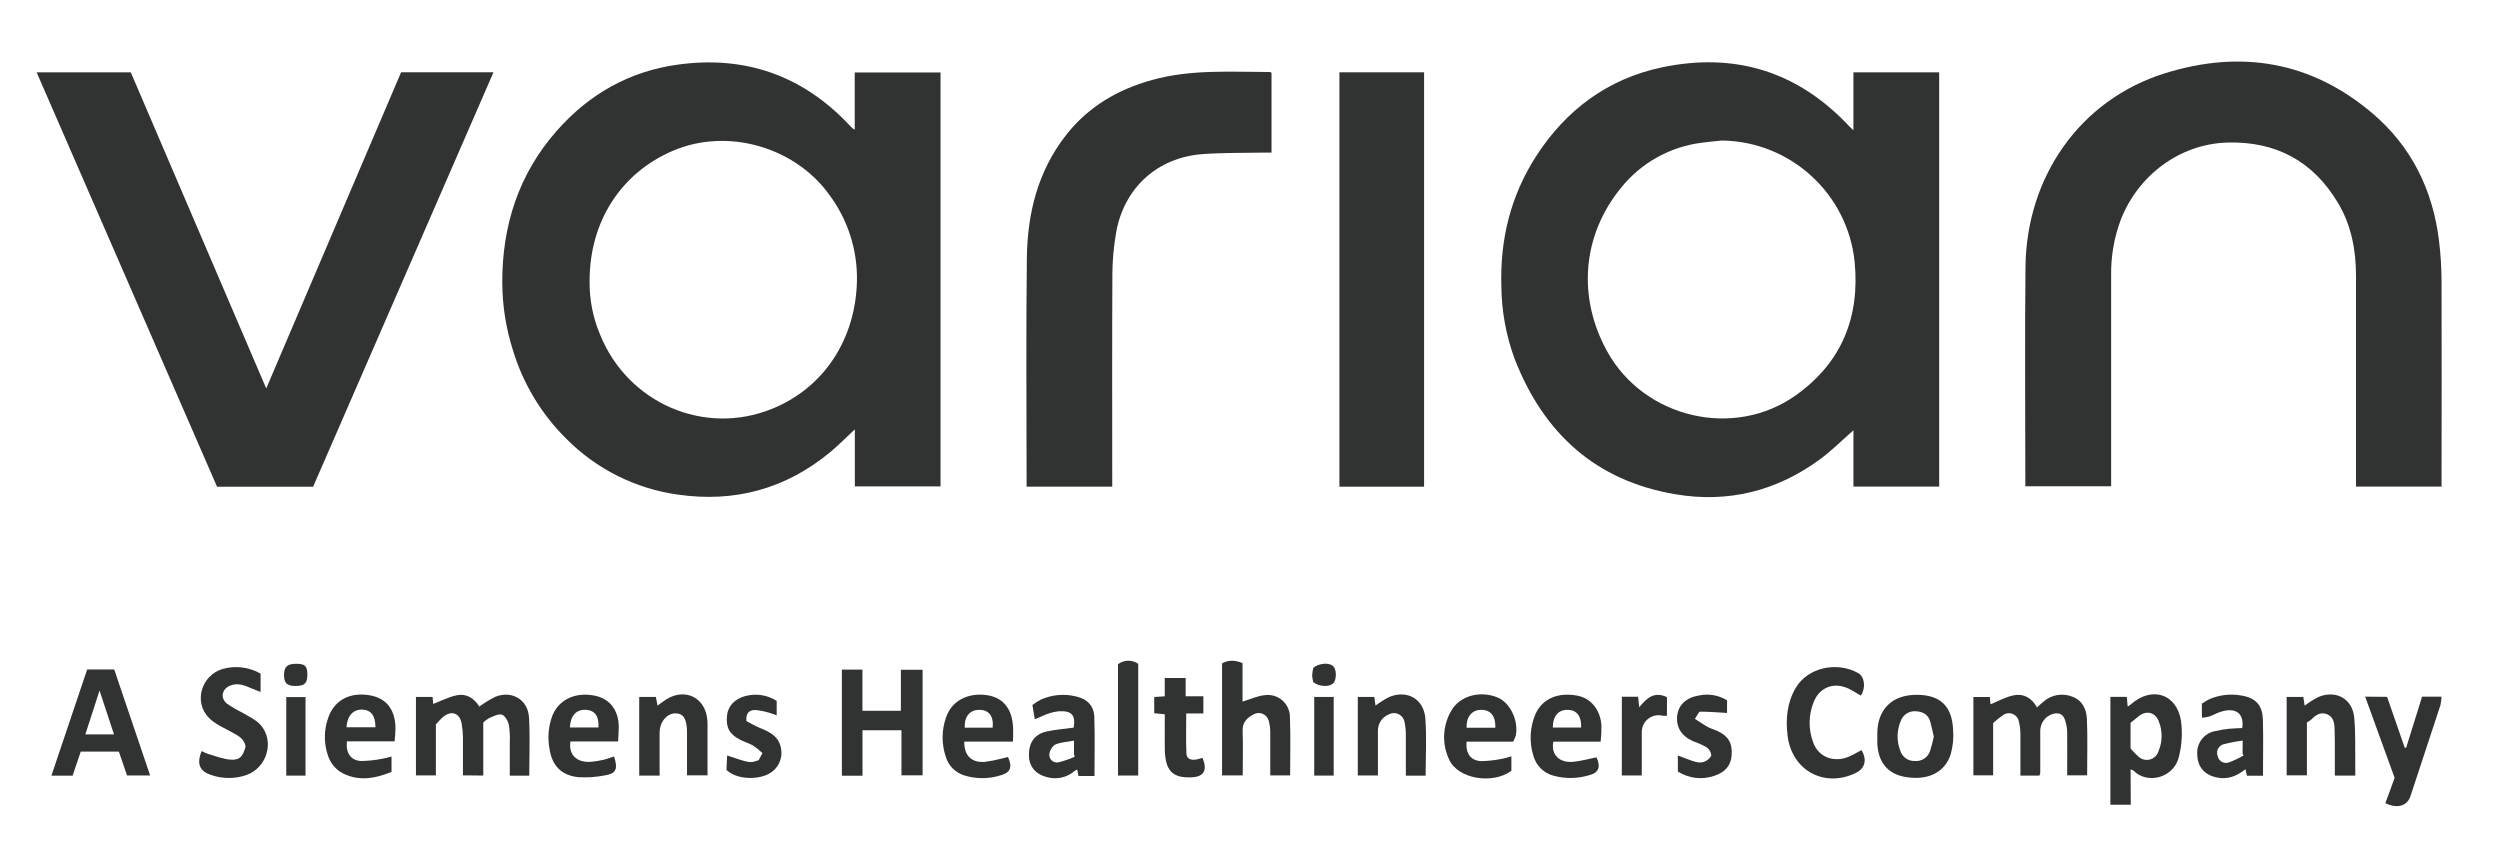
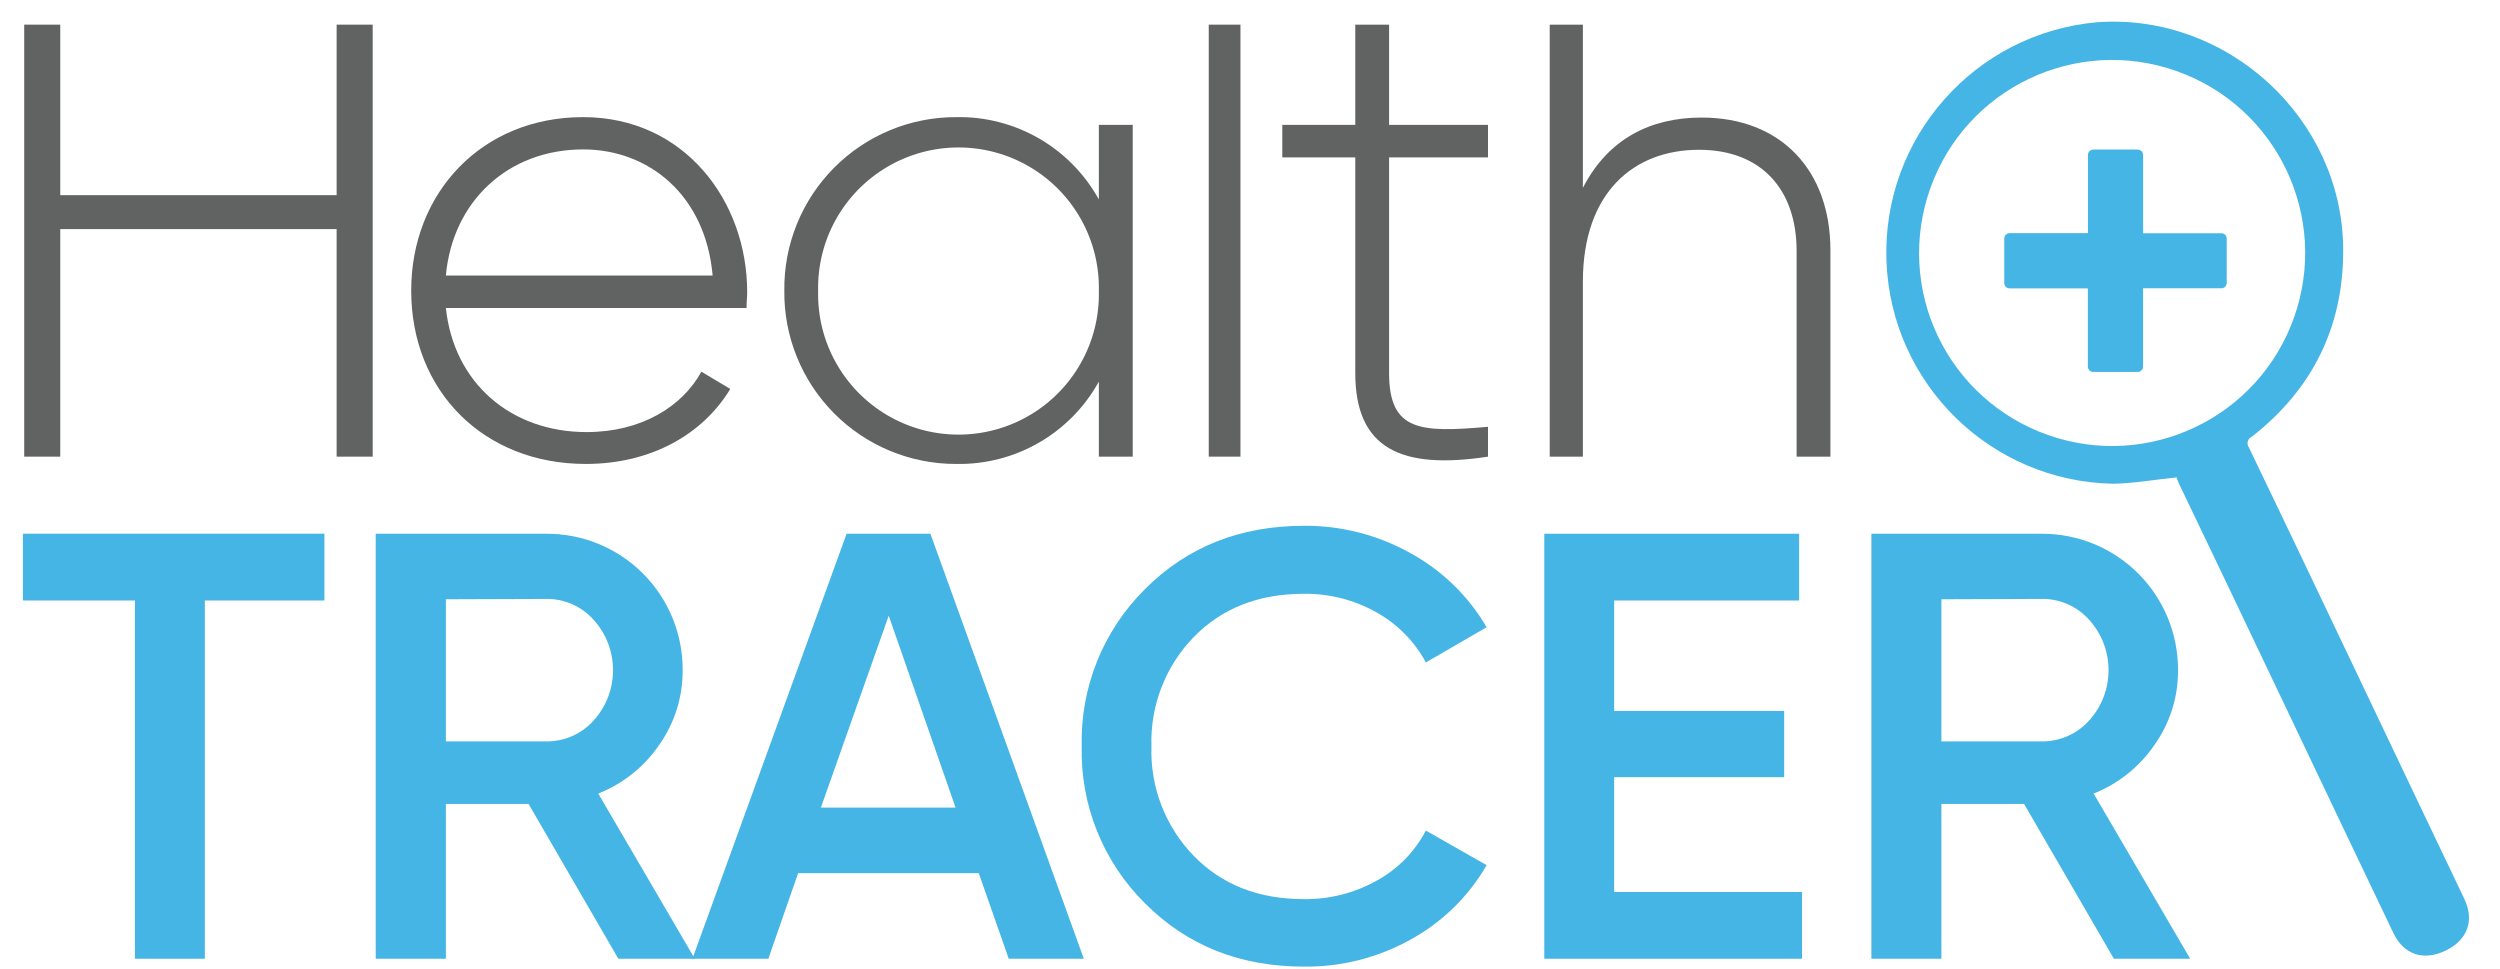
- <svg xmlns="http://www.w3.org/2000/svg" id="Réteg_1" data-name="Réteg 1" viewBox="0 0 770 263">
+ <svg xmlns="http://www.w3.org/2000/svg" id="Réteg_1" data-name="Réteg 1" viewBox="0 0 346 134">
  <defs>
-     <style>.cls-1{fill:#313333;}</style>
+     <style>.cls-1{fill:#45b5e5;}.cls-2{fill:#616363;}</style>
  </defs>
-   <path class="cls-1" d="M263.26,39.92V22.32h26.43v127.5h-26.4V132.24c-2.64,2.46-5,4.85-7.5,6.95-13.72,11.37-29.4,15.67-47,13.15a60.06,60.06,0,0,1-34.44-17.27,64.87,64.87,0,0,1-16.41-27.33,69.57,69.57,0,0,1-3.24-20.5c-.09-17.66,5-33.6,16.82-47,9.94-11.27,22.35-18.29,37.24-20.34,20.69-2.85,38.39,3.3,52.79,18.58.35.38.71.74,1.08,1.09A4.45,4.45,0,0,0,263.26,39.92ZM181.6,86.46a41,41,0,0,0,3.26,16.69c8.55,21,32,31.22,52.88,22.79,16.29-6.59,25.81-21.75,26.2-39.42a43,43,0,0,0-8.59-26.63c-10.66-14.73-31.36-20.57-48-13.49C191.31,53.21,181.6,68.18,181.6,86.46Z" />
-   <path class="cls-1" d="M570.85,40.12V22.28h26.42V149.87H570.86V132.53c-3.61,3.15-6.86,6.43-10.54,9.11-13.21,9.6-28,13.31-44.14,10.62-24.71-4.12-40.73-18.78-49.66-41.69a66.42,66.42,0,0,1-4.1-22.31c-.45-14.52,2.86-28,10.73-40.19,9.19-14.22,22-23.78,38.67-27.31C534.36,16,553.75,22,569.6,38.93,569.88,39.23,570.19,39.5,570.85,40.12Zm-40.52,3.16c-2,.21-3.92.39-5.88.64a38,38,0,0,0-25.24,14C487.28,72.6,485.82,91.61,495,108.21c11.38,20.62,39.13,27.16,58.23,13.45,14-10,19.66-24,18-41A41.65,41.65,0,0,0,530.33,43.28Z" />
-   <path class="cls-1" d="M752,149.88H725.65v-2.67c0-20.75,0-41.5,0-62.25,0-7.92-1.43-15.6-5.57-22.5-7.72-12.89-19.16-19-34.17-18.55-14.31.45-27.23,9.81-32.68,23.7a46.81,46.81,0,0,0-3,17.36q0,31,0,62v2.8H623.8v-2.52c0-21.71-.19-43.41.05-65.12.3-27.29,16.45-51.33,43.06-59.6,23.34-7.25,45-3.63,63.88,12.44,11.89,10.13,18.44,23.4,20.39,38.88A105.26,105.26,0,0,1,752,86.57c.08,20.24,0,40.48,0,60.71Z" />
-   <path class="cls-1" d="M82,119.64l41.54-97.39H152Q124.1,86.35,96.44,149.91H66.85Q39.12,86.19,11.28,22.27h29Z" />
-   <path class="cls-1" d="M342.57,149.89H316.19v-2.24c0-22.73-.2-45.46.08-68.19.17-13.77,3.38-26.78,12.13-37.93,6.87-8.74,15.94-14,26.49-16.91,11.9-3.31,24.09-2.46,36.22-2.44.13,0,.26.11.52.23V47c-.74,0-1.52,0-2.29,0-6.29.13-12.6,0-18.87.46-14,1-24.33,10.44-26.71,24.23a75.09,75.09,0,0,0-1.14,12.42c-.12,21-.05,41.94-.05,62.91Z" />
-   <path class="cls-1" d="M438.62,149.9H412.54V22.27h26.08Z" />
-   <path class="cls-1" d="M613.89,222.68v16.13H607.8V214.68h5.07c.09,1,.16,1.83.2,2.24,2.38-.94,4.77-2.33,7.32-2.8,2.92-.53,5.42.85,7,3.76.69-.61,1.25-1.15,1.86-1.65a8.63,8.63,0,0,1,9-1.67c3.18,1.18,4.39,3.93,4.52,6.93.24,5.63.07,11.27.07,17.31h-6.15c0-4.57.05-9,0-13.47a12.47,12.47,0,0,0-.76-3.81c-.64-1.78-2.12-2.1-3.79-1.6A5.49,5.49,0,0,0,628.4,225q0,6.59,0,13.19a3.29,3.29,0,0,1-.27.7h-5.84c0-4.42,0-8.66,0-12.9a16.41,16.41,0,0,0-.51-3.89,3.09,3.09,0,0,0-5-1.71C615.61,221.18,614.63,222.06,613.89,222.68Z" />
-   <path class="cls-1" d="M142.59,238.81c0-4.16,0-8,0-11.78a27.22,27.22,0,0,0-.39-4.12c-.55-3.3-3.17-4.24-5.76-2.07-.77.65-1.41,1.46-2.19,2.27v15.72h-6.14V214.65h5.12l.2,2.16c2.39-.9,4.82-2.21,7.4-2.69,3-.56,5.31,1.08,6.8,3.5a33.91,33.91,0,0,1,4.91-3c5.1-2.07,10.08.85,10.4,6.38.33,5.84.07,11.71.07,17.9h-6c0-3.49,0-6.77,0-10a27.5,27.5,0,0,0-.29-5.68c-.26-1.18-1.19-2.82-2.15-3.1-1.12-.33-2.64.53-3.91,1.05a8.57,8.57,0,0,0-1.81,1.36v16.34Z" />
-   <path class="cls-1" d="M265.63,206.24v12.68h11.84V206.29h6.69V238.8h-6.51V224.92h-12v14h-6.35V206.24Z" />
-   <path class="cls-1" d="M26.85,206.19h8.33c3.67,10.84,7.29,21.49,11.06,32.65H39.13l-2.52-7.34H24.87l-2.51,7.41H15.83C19.57,227.79,23.16,217.13,26.85,206.19Zm8.26,20-4.45-13.5-4.37,13.5Z" />
-   <path class="cls-1" d="M656.28,247.86H650V214.63h5.05c.1,1.12.18,2,.28,3,.45-.32.74-.49,1-.71,6.38-5.62,14-3.33,15.41,5a29.73,29.73,0,0,1-.59,11c-1.49,6.75-9.79,8.74-14,4.47-.14-.15-.39-.19-.93-.44Zm-.07-17.35a23,23,0,0,0,2.49,2.57,3.75,3.75,0,0,0,6.09-1.64,12,12,0,0,0,.06-9.39c-1.09-2.7-3.79-3.32-6.09-1.48l-2.55,2.07Z" />
-   <path class="cls-1" d="M382.76,238.83h-6.37V204.32c2-1.13,4.06-1,6.31-.09v11.86c2.41-.71,4.67-1.81,7-2a6.81,6.81,0,0,1,7.6,6.8c.24,5.85.06,11.72.06,17.93h-6.12c0-4.42,0-8.58,0-12.74a13.68,13.68,0,0,0-.48-4.1,3.19,3.19,0,0,0-4.77-1.89c-1.86,1-3.37,2.38-3.26,5C382.89,229.48,382.76,233.88,382.76,238.83Z" />
-   <path class="cls-1" d="M80.26,207.47v5.66l-2.51-1c-2.22-.93-4.42-2-6.92-.94s-3,3.77-1,5.48a37.18,37.18,0,0,0,4.67,2.75c2,1.22,4.26,2.17,5.74,3.84,4.45,5,2,13.22-4.36,15.46a16.56,16.56,0,0,1-10.77,0c-3.62-1.15-4.63-3.43-3-7.39a14.84,14.84,0,0,0,2.05.9c2.28.65,4.56,1.59,6.89,1.74,2.8.18,3.72-.91,4.59-4-.34-2.46-2.28-3.35-4.15-4.4-2.4-1.36-5.1-2.46-7-4.33-5-4.86-2.54-13.27,4.14-15.22A15.23,15.23,0,0,1,80.26,207.47Z" />
-   <path class="cls-1" d="M573.12,214.25c-1.39-.8-2.59-1.63-3.9-2.22-4.38-2-8.7-.36-10.53,4a17.13,17.13,0,0,0-.23,12.65c1.68,4.62,6.55,6.38,11.23,4.27,1.24-.56,2.42-1.28,3.62-1.91,1.83,2.85,1.13,5.63-1.67,7-9.7,4.75-19.79-.71-21.07-11.48-.62-5.17-.17-10.21,2.59-14.81,3.77-6.27,12.77-8.06,19.18-4.43C574.34,208.49,574.73,211.88,573.12,214.25Z" />
-   <path class="cls-1" d="M590.32,214c7.22,0,10.93,3.44,11.24,10.79a21.88,21.88,0,0,1-.73,7.5c-1.83,5.72-7.16,8.21-14.07,7-5.43-.92-8.48-4.76-8.55-10.75,0-.88,0-1.76,0-2.64C578.26,218.44,582.76,214,590.32,214Zm5.29,12.85c-.37-1.58-.68-3.06-1.07-4.52-.61-2.21-2.24-3.14-4.39-3.26a4.54,4.54,0,0,0-4.7,2.94,12.09,12.09,0,0,0-.1,9.37,4.45,4.45,0,0,0,4.39,3,4.5,4.5,0,0,0,4.67-2.94A40.07,40.07,0,0,0,595.61,226.87Z" />
-   <path class="cls-1" d="M725.43,238.88h-6.3c0-2.8,0-5.41,0-8,0-2.2,0-4.4-.09-6.6-.06-1.82-.46-3.59-2.36-4.32s-3.38.21-4.69,1.56a9,9,0,0,1-1.46,1v16.28h-6.24V214.66h5.13c.15,1,.28,1.8.41,2.67a29.86,29.86,0,0,1,4.19-2.64c5.43-2.3,10.56.52,11.09,6.36.44,4.94.24,9.95.31,14.93C725.44,236.84,725.43,237.7,725.43,238.88Z" />
-   <path class="cls-1" d="M735.22,214.63c1.87,5.37,3.65,10.52,5.44,15.67l.44,0c1.61-5.15,3.21-10.31,4.9-15.73h6a15.86,15.86,0,0,1-.35,2.63q-4.59,14-9.24,28.05c-1,3-4.07,3.93-7.73,2.11,1-2.65,2-5.35,2.86-7.79l-9.07-25Z" />
-   <path class="cls-1" d="M203.19,238.88h-6.31V214.65H202c.18.91.33,1.68.53,2.67.9-.65,1.72-1.29,2.59-1.85,5.83-3.75,12.17-.64,12.74,6.25.06.73.06,1.46.06,2.2v14.89H211.6V225.55c0-4-1.07-5.79-3.44-5.84-2.73-.06-5,2.62-5,6v13.21Z" />
-   <path class="cls-1" d="M337.11,239h-4.92l-.42-2a7,7,0,0,0-.77.44,9.17,9.17,0,0,1-8.21,2c-3.63-.8-5.78-3.18-5.88-6.61-.11-4.06,1.7-6.71,5.54-7.55,2.69-.59,5.46-.79,8.23-1.17.67-3.75-.55-5.24-4.43-5.05a14.22,14.22,0,0,0-3.6.82c-1.16.38-2.26,1-3.93,1.67-.27-1.6-.49-2.93-.74-4.42a20.21,20.21,0,0,1,2.46-1.59,16.77,16.77,0,0,1,11.14-1c3.32.79,5.36,2.88,5.47,6.27C337.25,226.66,337.11,232.59,337.11,239ZM331,233.08l-.21-.8v-4.16c-2.11.4-4.11.47-5.81,1.22a4.08,4.08,0,0,0-1.78,3,2.33,2.33,0,0,0,2.7,2.48A28.56,28.56,0,0,0,331,233.08Z" />
-   <path class="cls-1" d="M697,238.92h-4.93c-.16-.7-.3-1.29-.48-2-2.75,2.23-5.66,3.29-9.08,2.49-3.64-.86-5.68-3.29-5.75-7a6.75,6.75,0,0,1,5.63-7.25,33.09,33.09,0,0,1,4.1-.69c1.37-.15,2.75-.16,4.11-.23.7-4.49-2-6.49-6.65-5-1.17.36-2.25,1-3.41,1.43a14.3,14.3,0,0,1-2.36.39v-4.33a19.78,19.78,0,0,1,2.24-1.35,17,17,0,0,1,9.86-1.17c4.49.72,6.59,3,6.69,7.53C697.13,227.31,697,232.87,697,238.92Zm-6.25-10.82a48.14,48.14,0,0,0-6,1.16,2.7,2.7,0,0,0-1.72,3.54,2.62,2.62,0,0,0,3.31,2.08,26.62,26.62,0,0,0,4.68-2.22l-.31-.52Z" />
-   <path class="cls-1" d="M312,228.42H297c-.09,4.29,2.25,6.58,6.37,6.23a43.21,43.21,0,0,0,5.11-1c.69-.15,1.37-.34,2-.5,1.46,3.32.67,4.9-2.56,5.73a18.62,18.62,0,0,1-11-.08,8.57,8.57,0,0,1-5.62-5.71,18.64,18.64,0,0,1,.13-12.27c1.72-4.88,6.43-7.44,12.2-6.76,4.9.59,7.85,3.75,8.33,9.12C312.16,224.82,312,226.51,312,228.42Zm-6.26-4.29c.35-3.56-1.16-5.5-4.11-5.5s-4.69,2.14-4.48,5.5Z" />
-   <path class="cls-1" d="M466.05,228.43H451.69c-.29,3.69,1.27,5.88,4.6,6a35.32,35.32,0,0,0,6.43-.74,27.49,27.49,0,0,0,2.79-.75v4.46c-5.76,4.29-16.48,2.5-19.14-3.39a16.08,16.08,0,0,1,.64-15.13c2.6-4.57,8.79-6.24,14.12-4.11,3.95,1.58,6.64,7.07,5.74,11.78A10.59,10.59,0,0,1,466.05,228.43Zm-5.49-4.29c.14-3.59-1.44-5.51-4.33-5.51s-4.67,2.18-4.52,5.51Z" />
-   <path class="cls-1" d="M493,228.43H478.43c-.81,4,1.89,6.68,6.3,6.19,2.37-.26,4.69-.9,7-1.37,1.43,3.14.62,4.85-2.6,5.61a19.77,19.77,0,0,1-10.6.07,8.73,8.73,0,0,1-6.26-6.2,18.49,18.49,0,0,1,.68-12.85c2.09-4.64,6.84-6.72,12.77-5.64,4.24.76,7.27,4.41,7.52,9.27A40.82,40.82,0,0,1,493,228.43Zm-14.7-4.36H487c.11-3.5-1.34-5.37-4.09-5.44C480,218.56,478.28,220.52,478.26,224.07Z" />
-   <path class="cls-1" d="M189.14,233c1.24,3.89.63,5.25-2.79,5.81a32.18,32.18,0,0,1-8.23.56c-5.23-.55-8.09-3.52-8.87-8.73a19,19,0,0,1,.93-10.35c2-4.76,6.84-7.13,12.69-6.09,4.81.85,7.64,4.36,7.71,9.65,0,1.43-.12,2.86-.2,4.52H175.69c-.64,4.1,2,6.62,6.36,6.26a26.94,26.94,0,0,0,3.67-.58C186.83,233.8,187.91,233.39,189.14,233Zm-13.62-8.94h8.8c.25-3.4-1.12-5.31-3.86-5.44C177.49,218.49,175.72,220.38,175.52,224.07Z" />
-   <path class="cls-1" d="M120.59,233v4.76c-5.36,2.15-10.77,3.06-15.93-.11a9.92,9.92,0,0,1-3.72-5.15,17.58,17.58,0,0,1,.36-12c2-5,6.65-7.35,12.51-6.36,5,.83,7.75,4.13,8,9.68a37.53,37.53,0,0,1-.28,4.51H106.84c-.37,3.62,1.2,5.89,4.38,6.06a36.76,36.76,0,0,0,6.65-.72A27.9,27.9,0,0,0,120.59,233Zm-13.87-9h8.92c0-3.57-1.35-5.35-4.09-5.44S106.87,220.48,106.72,224.07Z" />
-   <path class="cls-1" d="M418.2,214.65h5.09c.13,1,.24,1.8.36,2.66a30.67,30.67,0,0,1,4.29-2.66c5.47-2.26,10.62.64,11.07,6.63.43,5.75.09,11.55.09,17.63H433c0-4.35,0-8.51,0-12.67a18.29,18.29,0,0,0-.38-3.7,3.33,3.33,0,0,0-4.85-2.52,5.39,5.39,0,0,0-3.37,5.12v13.71H418.2Z" />
-   <path class="cls-1" d="M358.76,220l-3.26-.32v-5l1.73-.12,1.51-.1v-5.64h6.44v5.64h5.46v5.28h-5.28c0,4.26-.12,8.34.06,12.4.06,1.59,1.46,2.05,2.94,1.81a18.51,18.51,0,0,0,2-.53c1.64,3.84.42,5.86-3.42,6-5.87.23-8.06-2.06-8.18-8.66C358.71,227.25,358.76,223.68,358.76,220Z" />
-   <path class="cls-1" d="M239.22,215.88v4.45a25.13,25.13,0,0,0-2.41-.83,20.89,20.89,0,0,0-4.24-.82c-1.76,0-2.9.9-2.68,3.41,1.24.64,2.64,1.5,4.15,2.11,3.14,1.27,6,2.67,6.56,6.56a7.26,7.26,0,0,1-3.75,7.55c-3.55,1.95-10,1.82-13.1-1.18.06-1.28.13-2.8.21-4.44,7.06,2.38,7.06,2.38,9.72,1.43l1.16-2.17a24.15,24.15,0,0,0-2.91-2.33c-1.26-.73-2.7-1.12-4-1.79-3.28-1.69-4.42-3.85-4-7.49.29-2.83,2.28-5,5.43-5.9A12,12,0,0,1,239.22,215.88Z" />
-   <path class="cls-1" d="M531.93,215.7v3.89c-2.85-.16-5.57-.41-8.3-.39-.44,0-.87,1.16-1.6,2.21,1.47.93,2.66,1.78,3.94,2.49.89.49,1.9.74,2.83,1.16,3.48,1.59,4.77,3.7,4.56,7.41-.17,3.22-1.9,5.32-5.28,6.46a13,13,0,0,1-11.3-1.3v-4.94c2,.74,3.66,1.46,5.37,1.94a4.52,4.52,0,0,0,2.77,0c.89-.38,2-1.24,2.16-2a3.38,3.38,0,0,0-1.51-2.5,22.9,22.9,0,0,0-4-1.79c-3.64-1.58-5.36-4.3-5-7.86.36-3.32,2.71-5.6,6.62-6.25A11.71,11.71,0,0,1,531.93,215.7Z" />
-   <path class="cls-1" d="M350.57,238.87h-6.22v-34.3a5.3,5.3,0,0,1,6.22-.12Z" />
-   <path class="cls-1" d="M499.53,214.59h5c.12,1.08.21,1.92.36,3.25,2.28-2.85,4.64-5,8.53-3.11v5.71a6.17,6.17,0,0,1-1.33,0,5.16,5.16,0,0,0-6.42,4.87c0,4.39,0,8.78,0,13.53h-6.15Z" />
-   <path class="cls-1" d="M410.78,238.88h-6V214.66h6Z" />
-   <path class="cls-1" d="M94.1,238.89H88.17V214.7H94.1Z" />
-   <path class="cls-1" d="M404.49,210.1a10.89,10.89,0,0,1-.35-2.08,14.8,14.8,0,0,1,.35-2.31c1.69-1.5,5-1.73,6.19-.47,1,1,1,4,.06,5.11C409.53,211.68,406.36,211.57,404.49,210.1Z" />
-   <path class="cls-1" d="M91.2,204.45c2.77,0,3.44.64,3.47,3.3s-.87,3.58-3.76,3.53c-2.54,0-3.46-.95-3.43-3.44S88.46,204.45,91.2,204.45Z" />
+   <path class="cls-1" d="M301.24,66.07c-3.09.32-5.92.83-8.75.88a32,32,0,0,1-2.25-63.87c18-1.32,33.93,13.28,34.06,31.36.07,10.71-4.21,19.41-12.65,26a1,1,0,0,0-.39,1.51C319,78,333.37,108.33,341.06,124.4c1.43,3,.46,5.7-2.6,7.17s-5.78.56-7.22-2.45c-7.67-16-22-46.24-29.7-62.25C301.39,66.55,301.29,66.2,301.24,66.07ZM283.43,60.2a26.71,26.71,0,1,0-16.28-34.12A26.67,26.67,0,0,0,283.43,60.2Z" />
+   <polygon class="cls-2" points="46.59 3.41 46.59 27.01 8.34 27.01 8.34 3.41 3.35 3.41 3.35 63.2 8.34 63.2 8.34 31.71 46.59 31.71 46.59 63.2 51.58 63.2 51.58 3.41 46.59 3.41" />
+   <path class="cls-2" d="M103.41,40.42c0,.74-.09,1.47-.09,2.21H61.71c1.1,10.38,9,17.17,19.47,17.17,7.53,0,13.23-3.49,15.89-8.36l4,2.39c-3.77,6.25-10.93,10.38-20,10.38-14.15,0-24.16-10.1-24.16-24,0-13.5,9.74-24,23.79-24S103.41,27.84,103.41,40.42Zm-41.7-2.29H98.63c-1-11.21-8.91-17.45-17.91-17.45C70.25,20.68,62.63,27.93,61.71,38.13Z" />
+   <path class="cls-2" d="M156.77,17.28V63.2h-4.69V52.82a22.07,22.07,0,0,1-19.74,11.39,23.72,23.72,0,0,1-23.79-24,23.72,23.72,0,0,1,23.79-24,22.07,22.07,0,0,1,19.74,11.39V17.28Zm-4.69,23a19.43,19.43,0,1,0-38.85,0,19.43,19.43,0,1,0,38.85,0Z" />
+   <rect class="cls-2" x="167.29" y="3.41" width="4.39" height="59.79" />
+   <path class="cls-2" d="M192.25,3.41h-4.68V17.28h-10.1v4.5h10.1V51.63c0,10.47,6.34,13.41,18.37,11.57V59.07c-9.37.82-13.69.64-13.69-7.44V21.78h13.69v-4.5H192.25Z" />
+   <path class="cls-2" d="M235.51,16.27c-7.07,0-12.95,2.94-16.44,9.73V3.41h-4.59V63.2h4.59V39c0-12.4,7.07-18.27,16.07-18.27,8.64,0,13.51,5.51,13.51,14V63.2h4.68V34.64C253.33,23.52,246.44,16.27,235.51,16.27Z" />
+   <polygon class="cls-1" points="3.17 73.86 3.17 83.11 18.68 83.11 18.68 132.69 28.35 132.69 28.35 83.11 44.9 83.11 44.9 73.86 3.17 73.86" />
+   <path class="cls-1" d="M85.58,132.69,73.15,111.26H61.71v21.43H52V73.87H75.58a18.78,18.78,0,0,1,18.9,18.9,17.71,17.71,0,0,1-3.23,10.3,18.48,18.48,0,0,1-8.45,6.76l13.36,22.86ZM61.71,82.94v19.67H75.58a8.68,8.68,0,0,0,6.55-2.86,10.39,10.39,0,0,0,0-14,8.64,8.64,0,0,0-6.55-2.86Z" />
+   <path class="cls-1" d="M139.61,132.69l-4.15-11.85h-25l-4.12,11.85H95.83l21.34-58.82h11.6L150,132.69Zm-26-20.92h18.64L123,85.21Z" />
+   <path class="cls-1" d="M180.45,133.78q-13.27,0-22-8.78a29.55,29.55,0,0,1-8.74-21.72,29.59,29.59,0,0,1,8.74-21.73q8.73-8.77,22-8.78a29.74,29.74,0,0,1,14.75,3.78,27.53,27.53,0,0,1,10.55,10.26l-8.41,4.87a17.33,17.33,0,0,0-6.84-6.93,19.94,19.94,0,0,0-10.05-2.57q-9.4,0-15.25,6a20.75,20.75,0,0,0-5.84,15.13,20.75,20.75,0,0,0,5.84,15.13q5.84,6,15.25,6a20.16,20.16,0,0,0,10.09-2.56,16.74,16.74,0,0,0,6.8-6.93l8.41,4.79A27.29,27.29,0,0,1,195.29,130,29.64,29.64,0,0,1,180.45,133.78Z" />
+   <path class="cls-1" d="M223.4,123.45h26v9.24H213.73V73.87H249v9.24H223.4V98.4h23.53v9.16H223.4Z" />
+   <path class="cls-1" d="M292.56,132.69l-12.43-21.43H268.69v21.43H259V73.87h23.53a18.8,18.8,0,0,1,18.91,18.9,17.65,17.65,0,0,1-3.24,10.3,18.5,18.5,0,0,1-8.44,6.76l13.36,22.86ZM268.69,82.94v19.67h13.87a8.68,8.68,0,0,0,6.55-2.86,10.39,10.39,0,0,0,0-14,8.64,8.64,0,0,0-6.55-2.86Z" />
+   <path class="cls-1" d="M307.44,32.28l-9.9,0h-.93l0-7.21c0-1.21,0-2.41,0-3.62a.76.76,0,0,0-.74-.75l-6.16,0a.75.75,0,0,0-.74.74c0,3.3,0,6.61,0,9.91v.92l-7.21,0h-3.62a.75.75,0,0,0-.75.74c0,2,0,4.1,0,6.15a.73.73,0,0,0,.74.75l9.9,0h.93c0,2.4,0,4.81,0,7.21,0,1.21,0,2.41,0,3.62a.74.74,0,0,0,.74.74l6.15,0a.68.68,0,0,0,.52-.22.65.65,0,0,0,.23-.53l0-9.9v-.93l7.22,0h3.62a.75.75,0,0,0,.74-.74q0-3.07,0-6.16A.74.74,0,0,0,307.44,32.28Z" />
</svg>
